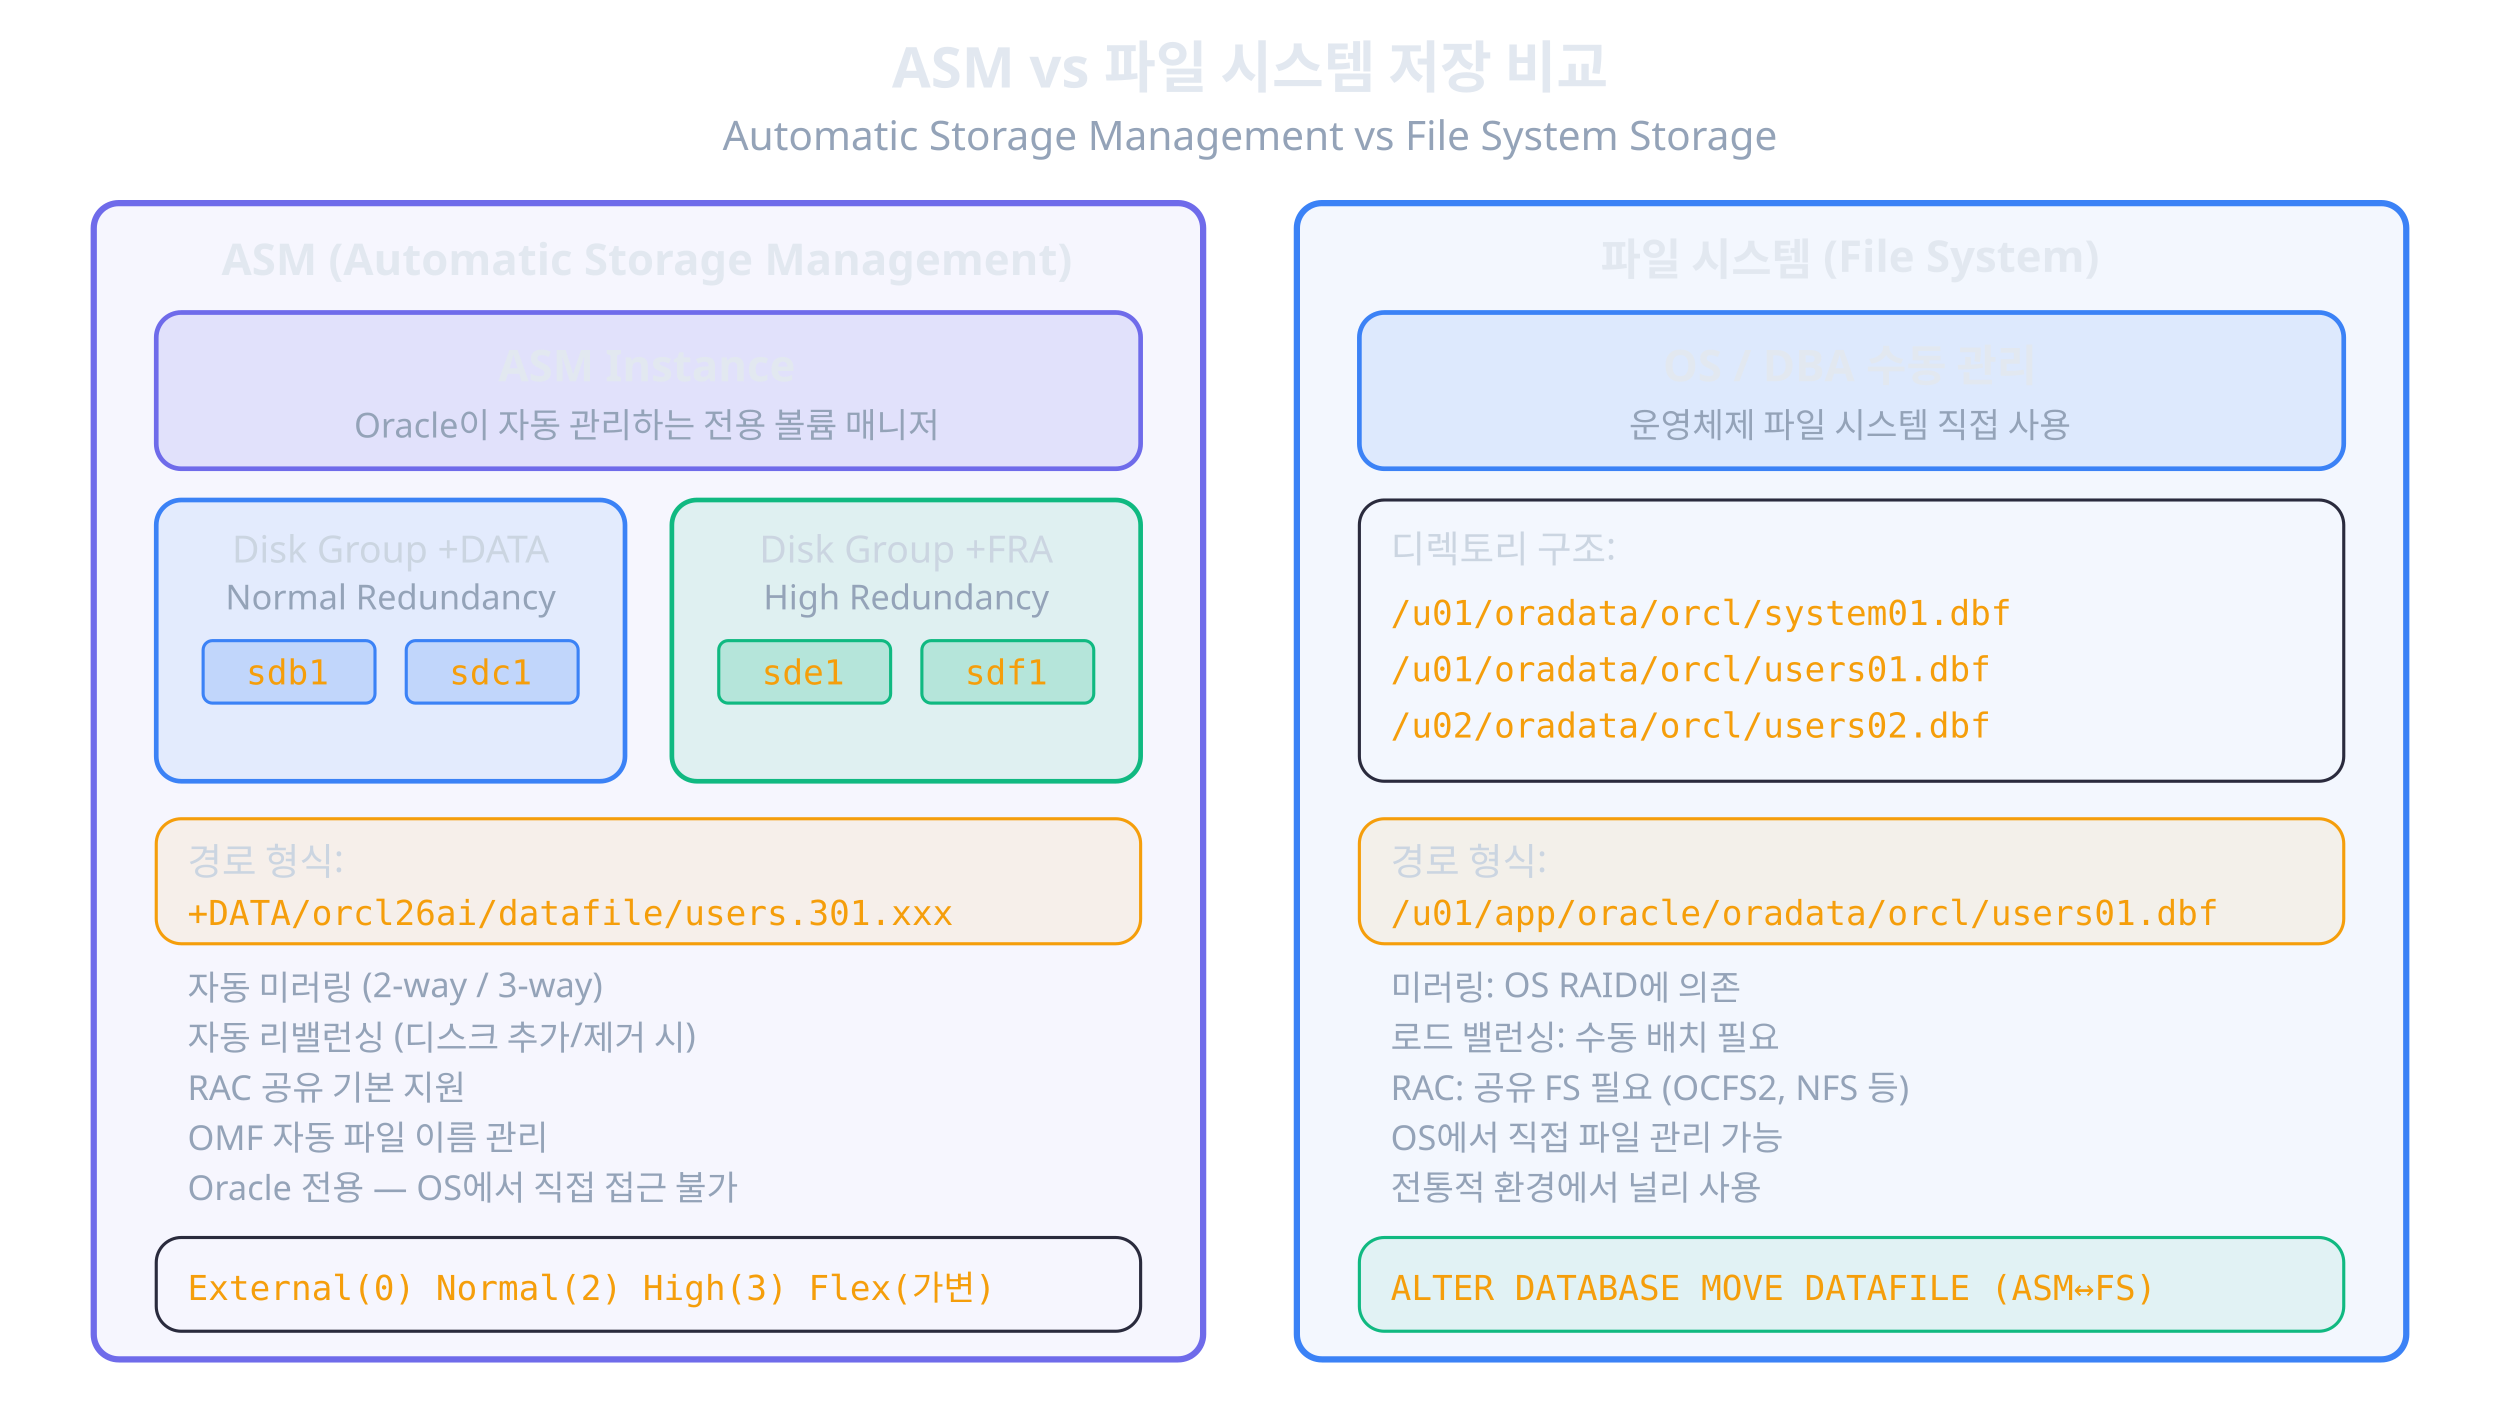
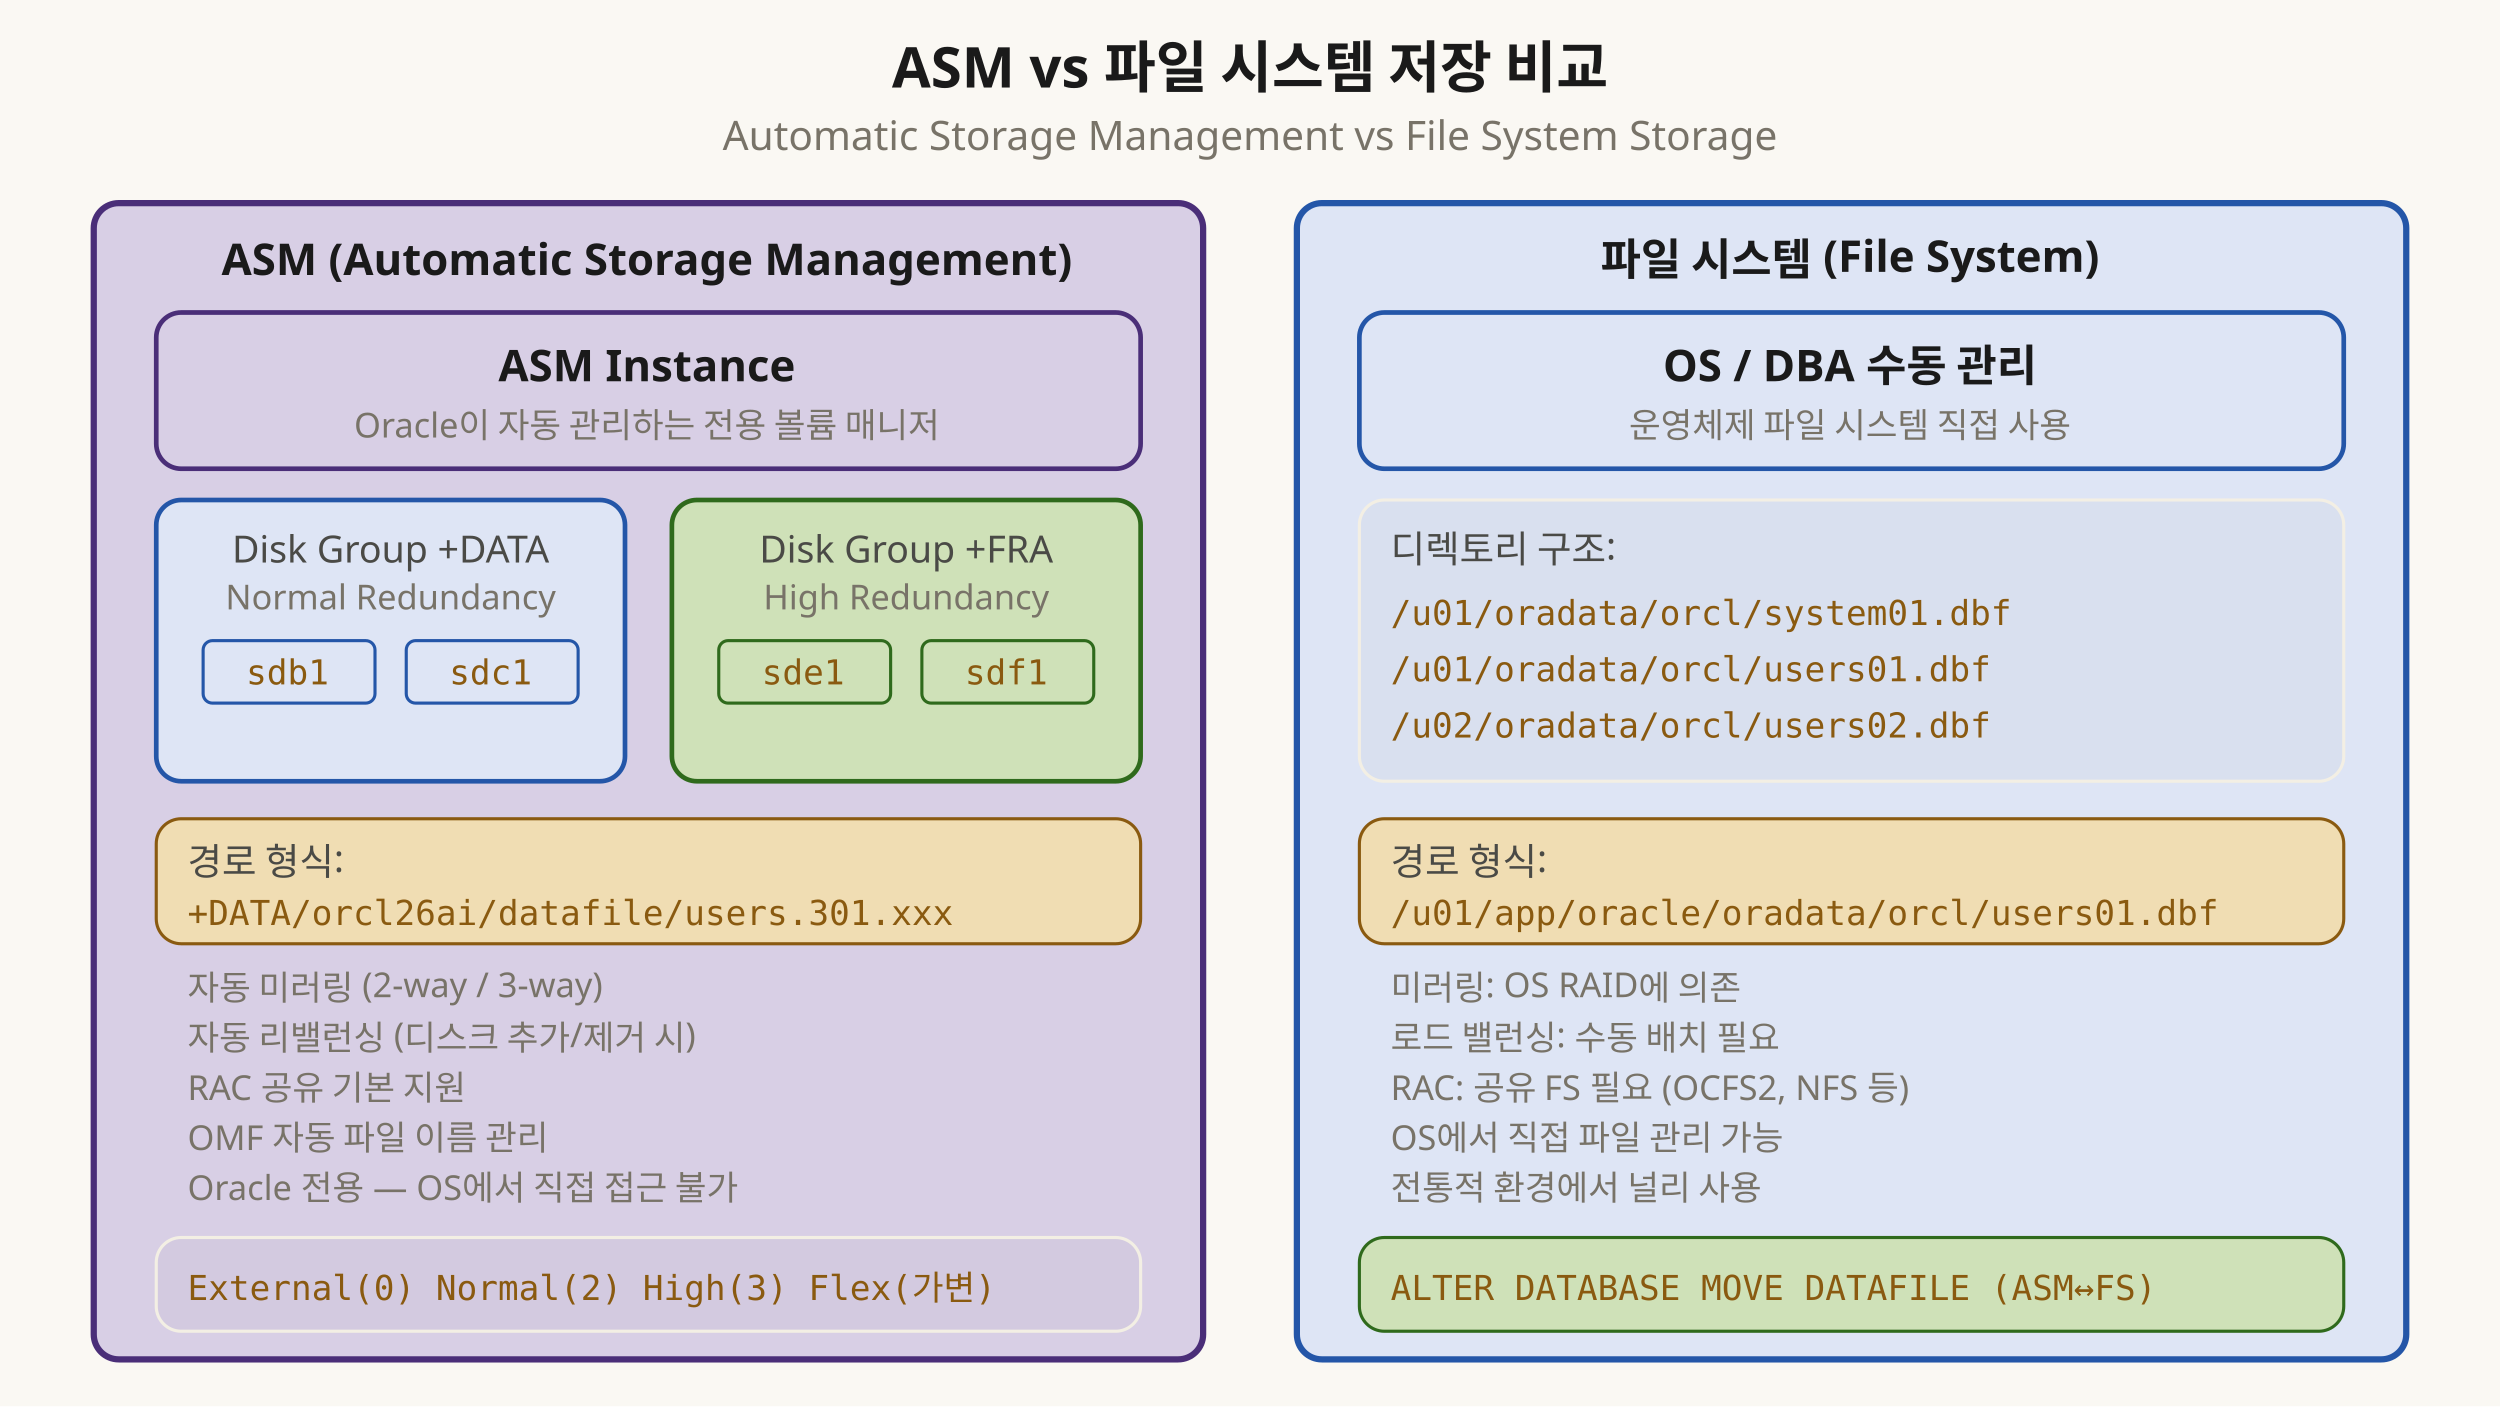
<svg xmlns="http://www.w3.org/2000/svg" viewBox="0 0 800 450">
+   <rect x="0" y="0" width="100%" height="100%" fill="#faf8f3" />
  <style>
-     text { font-family: 'Pretendard', 'Segoe UI', sans-serif; fill: #E2E8F0; }
+     text { font-family: 'Pretendard', 'Segoe UI', sans-serif; fill: #1a1a1a; }
    .title { font-size: 18px; font-weight: 700; }
-     .subtitle { font-size: 13px; fill: #94A3B8; }
+     .subtitle { font-size: 13px; fill: #787368; }
    .label { font-size: 14px; font-weight: 600; }
-     .sublabel { font-size: 12px; fill: #CBD5E1; }
-     .code { font-family: 'Consolas', monospace; font-size: 11px; fill: #F59E0B; }
-     .small { font-size: 11px; fill: #94A3B8; }
+     .sublabel { font-size: 12px; fill: #4a4a46; }
+     .code { font-family: 'Consolas', monospace; font-size: 11px; fill: #8a5a10; }
+     .small { font-size: 11px; fill: #787368; }
    .box { rx: 8; ry: 8; }
  </style>
  <defs>
    <marker id="ah" markerWidth="10" markerHeight="7" refX="10" refY="3.5" orient="auto">
-       <polygon points="0 0, 10 3.5, 0 7" fill="#6F6BEA" />
+       <polygon points="0 0, 10 3.5, 0 7" fill="#4a2e78" />
    </marker>
  </defs>
  <text x="400" y="28" text-anchor="middle" class="title">ASM vs 파일 시스템 저장 비교</text>
  <text x="400" y="48" text-anchor="middle" class="subtitle">Automatic Storage Management vs File System Storage</text>
-   <rect x="30" y="65" width="355" height="370" class="box" fill="rgba(111,107,234,0.06)" stroke="#6F6BEA" stroke-width="2" />
-   <text x="207" y="88" text-anchor="middle" class="label" fill="#6F6BEA">ASM (Automatic Storage Management)</text>
-   <rect x="50" y="100" width="315" height="50" class="box" fill="rgba(111,107,234,0.15)" stroke="#6F6BEA" stroke-width="1.5" />
+   <rect x="30" y="65" width="355" height="370" class="box" fill="#d8cfe5" stroke="#4a2e78" stroke-width="2" />
+   <text x="207" y="88" text-anchor="middle" class="label" fill="#4a2e78">ASM (Automatic Storage Management)</text>
+   <rect x="50" y="100" width="315" height="50" class="box" fill="#d8cfe5" stroke="#4a2e78" stroke-width="1.5" />
  <text x="207" y="122" text-anchor="middle" class="label">ASM Instance</text>
  <text x="207" y="140" text-anchor="middle" class="small">Oracle이 자동 관리하는 전용 볼륨 매니저</text>
-   <rect x="50" y="160" width="150" height="90" class="box" fill="rgba(59,130,246,0.1)" stroke="#3B82F6" stroke-width="1.5" />
-   <text x="125" y="180" text-anchor="middle" class="sublabel" fill="#3B82F6">Disk Group +DATA</text>
+   <rect x="50" y="160" width="150" height="90" class="box" fill="#dee5f5" stroke="#2456a8" stroke-width="1.5" />
+   <text x="125" y="180" text-anchor="middle" class="sublabel" fill="#2456a8">Disk Group +DATA</text>
  <text x="125" y="195" text-anchor="middle" class="small">Normal Redundancy</text>
-   <rect x="65" y="205" width="55" height="20" fill="rgba(59,130,246,0.2)" stroke="#3B82F6" stroke-width="1" rx="3" />
+   <rect x="65" y="205" width="55" height="20" fill="#dee5f5" stroke="#2456a8" stroke-width="1" rx="3" />
  <text x="92" y="219" text-anchor="middle" class="code">sdb1</text>
-   <rect x="130" y="205" width="55" height="20" fill="rgba(59,130,246,0.2)" stroke="#3B82F6" stroke-width="1" rx="3" />
+   <rect x="130" y="205" width="55" height="20" fill="#dee5f5" stroke="#2456a8" stroke-width="1" rx="3" />
  <text x="157" y="219" text-anchor="middle" class="code">sdc1</text>
-   <rect x="215" y="160" width="150" height="90" class="box" fill="rgba(16,185,129,0.1)" stroke="#10B981" stroke-width="1.5" />
-   <text x="290" y="180" text-anchor="middle" class="sublabel" fill="#10B981">Disk Group +FRA</text>
+   <rect x="215" y="160" width="150" height="90" class="box" fill="#cfe1b8" stroke="#2f6a1c" stroke-width="1.5" />
+   <text x="290" y="180" text-anchor="middle" class="sublabel" fill="#2f6a1c">Disk Group +FRA</text>
  <text x="290" y="195" text-anchor="middle" class="small">High Redundancy</text>
-   <rect x="230" y="205" width="55" height="20" fill="rgba(16,185,129,0.2)" stroke="#10B981" stroke-width="1" rx="3" />
+   <rect x="230" y="205" width="55" height="20" fill="#cfe1b8" stroke="#2f6a1c" stroke-width="1" rx="3" />
  <text x="257" y="219" text-anchor="middle" class="code">sde1</text>
-   <rect x="295" y="205" width="55" height="20" fill="rgba(16,185,129,0.2)" stroke="#10B981" stroke-width="1" rx="3" />
+   <rect x="295" y="205" width="55" height="20" fill="#cfe1b8" stroke="#2f6a1c" stroke-width="1" rx="3" />
  <text x="322" y="219" text-anchor="middle" class="code">sdf1</text>
-   <rect x="50" y="262" width="315" height="40" class="box" fill="rgba(245,158,11,0.08)" stroke="#F59E0B" stroke-width="1" />
+   <rect x="50" y="262" width="315" height="40" class="box" fill="#f0ddb3" stroke="#8a5a10" stroke-width="1" />
  <text x="60" y="280" class="sublabel">경로 형식:</text>
  <text x="60" y="296" class="code">+DATA/orcl26ai/datafile/users.301.xxx</text>
  <text x="60" y="320" class="small">자동 미러링 (2-way / 3-way)</text>
  <text x="60" y="336" class="small">자동 리밸런싱 (디스크 추가/제거 시)</text>
  <text x="60" y="352" class="small">RAC 공유 기본 지원</text>
  <text x="60" y="368" class="small">OMF 자동 파일 이름 관리</text>
  <text x="60" y="384" class="small">Oracle 전용 — OS에서 직접 접근 불가</text>
-   <rect x="50" y="396" width="315" height="30" class="box" fill="rgba(255,255,255,0.03)" stroke="#2A2B3D" stroke-width="1" />
+   <rect x="50" y="396" width="315" height="30" class="box" fill="rgba(42,42,42,0.03)" stroke="#f3efe4" stroke-width="1" />
  <text x="60" y="416" class="code">External(0) Normal(2) High(3) Flex(가변)</text>
-   <rect x="415" y="65" width="355" height="370" class="box" fill="rgba(59,130,246,0.06)" stroke="#3B82F6" stroke-width="2" />
-   <text x="592" y="88" text-anchor="middle" class="label" fill="#3B82F6">파일 시스템 (File System)</text>
-   <rect x="435" y="100" width="315" height="50" class="box" fill="rgba(59,130,246,0.12)" stroke="#3B82F6" stroke-width="1.5" />
+   <rect x="415" y="65" width="355" height="370" class="box" fill="#dee5f5" stroke="#2456a8" stroke-width="2" />
+   <text x="592" y="88" text-anchor="middle" class="label" fill="#2456a8">파일 시스템 (File System)</text>
+   <rect x="435" y="100" width="315" height="50" class="box" fill="#dee5f5" stroke="#2456a8" stroke-width="1.5" />
  <text x="592" y="122" text-anchor="middle" class="label">OS / DBA 수동 관리</text>
  <text x="592" y="140" text-anchor="middle" class="small">운영체제 파일 시스템 직접 사용</text>
-   <rect x="435" y="160" width="315" height="90" class="box" fill="rgba(255,255,255,0.03)" stroke="#2A2B3D" stroke-width="1" />
+   <rect x="435" y="160" width="315" height="90" class="box" fill="rgba(42,42,42,0.03)" stroke="#f3efe4" stroke-width="1" />
  <text x="445" y="180" class="sublabel">디렉토리 구조:</text>
  <text x="445" y="200" class="code">/u01/oradata/orcl/system01.dbf</text>
  <text x="445" y="218" class="code">/u01/oradata/orcl/users01.dbf</text>
  <text x="445" y="236" class="code">/u02/oradata/orcl/users02.dbf</text>
-   <rect x="435" y="262" width="315" height="40" class="box" fill="rgba(245,158,11,0.08)" stroke="#F59E0B" stroke-width="1" />
+   <rect x="435" y="262" width="315" height="40" class="box" fill="#f0ddb3" stroke="#8a5a10" stroke-width="1" />
  <text x="445" y="280" class="sublabel">경로 형식:</text>
  <text x="445" y="296" class="code">/u01/app/oracle/oradata/orcl/users01.dbf</text>
  <text x="445" y="320" class="small">미러링: OS RAID에 의존</text>
  <text x="445" y="336" class="small">로드 밸런싱: 수동 배치 필요</text>
  <text x="445" y="352" class="small">RAC: 공유 FS 필요 (OCFS2, NFS 등)</text>
  <text x="445" y="368" class="small">OS에서 직접 파일 관리 가능</text>
  <text x="445" y="384" class="small">전통적 환경에서 널리 사용</text>
-   <rect x="435" y="396" width="315" height="30" class="box" fill="rgba(16,185,129,0.08)" stroke="#10B981" stroke-width="1" />
+   <rect x="435" y="396" width="315" height="30" class="box" fill="#cfe1b8" stroke="#2f6a1c" stroke-width="1" />
  <text x="445" y="416" class="code">ALTER DATABASE MOVE DATAFILE (ASM↔FS)</text>
</svg>
